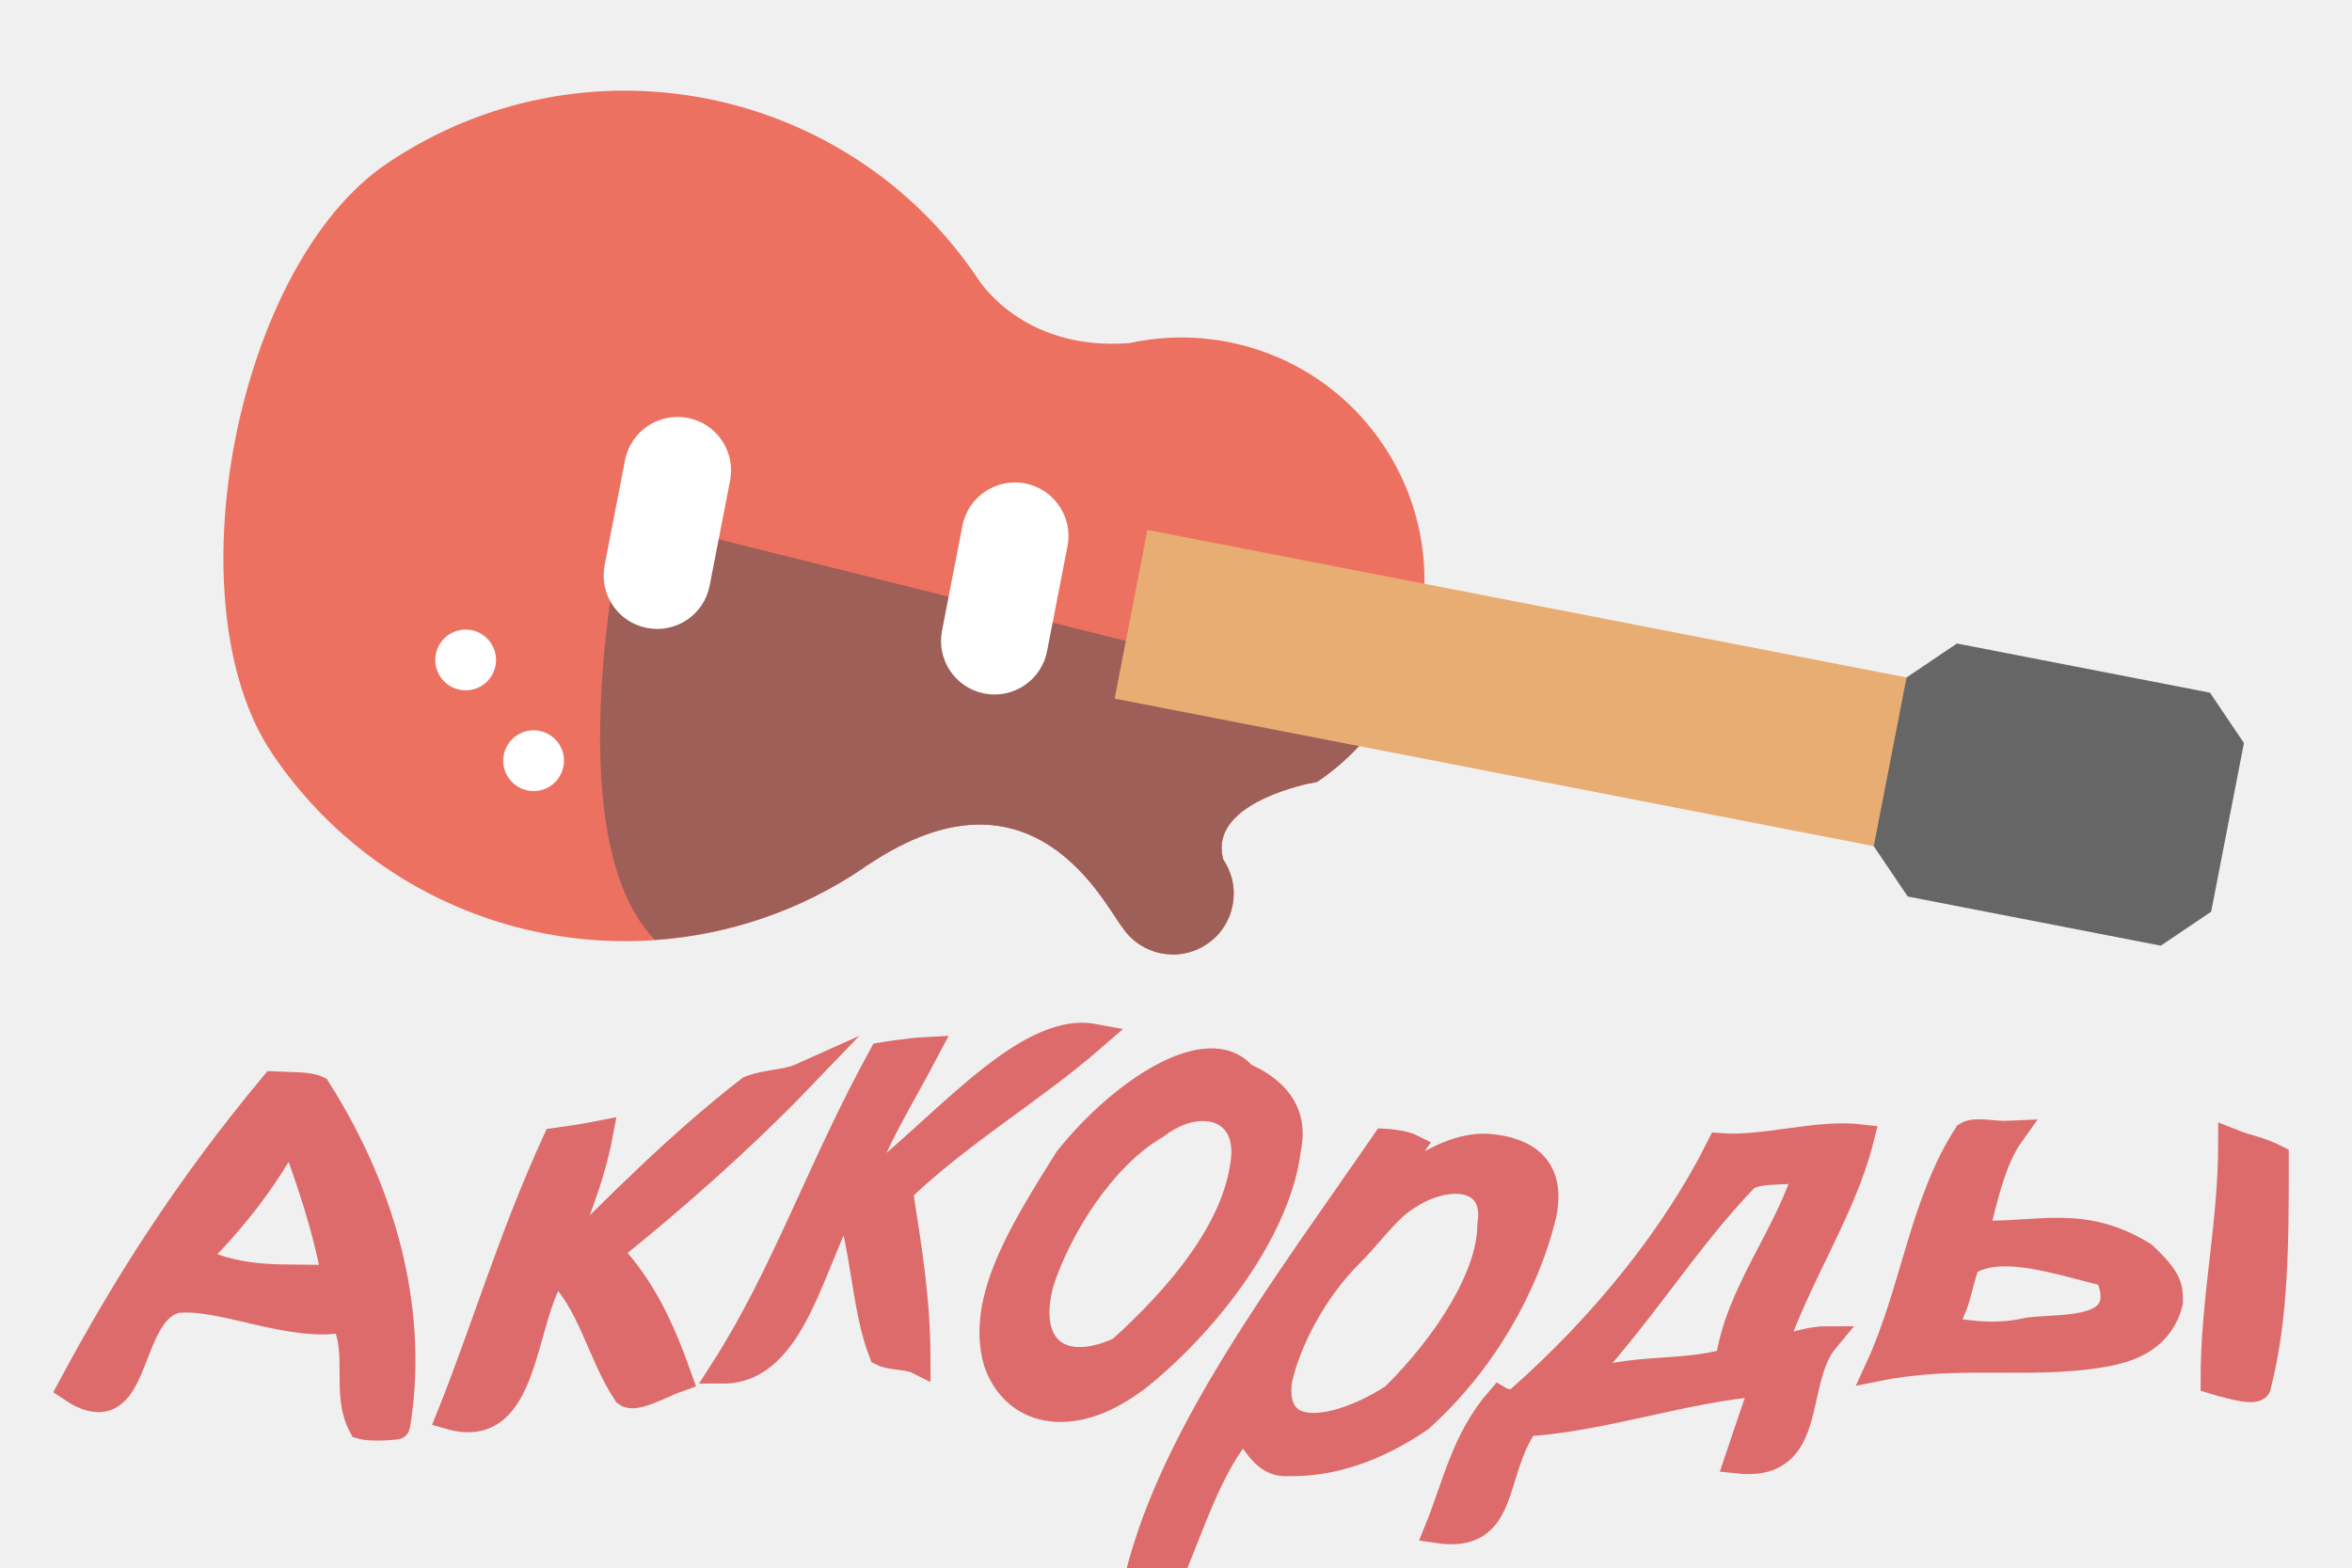
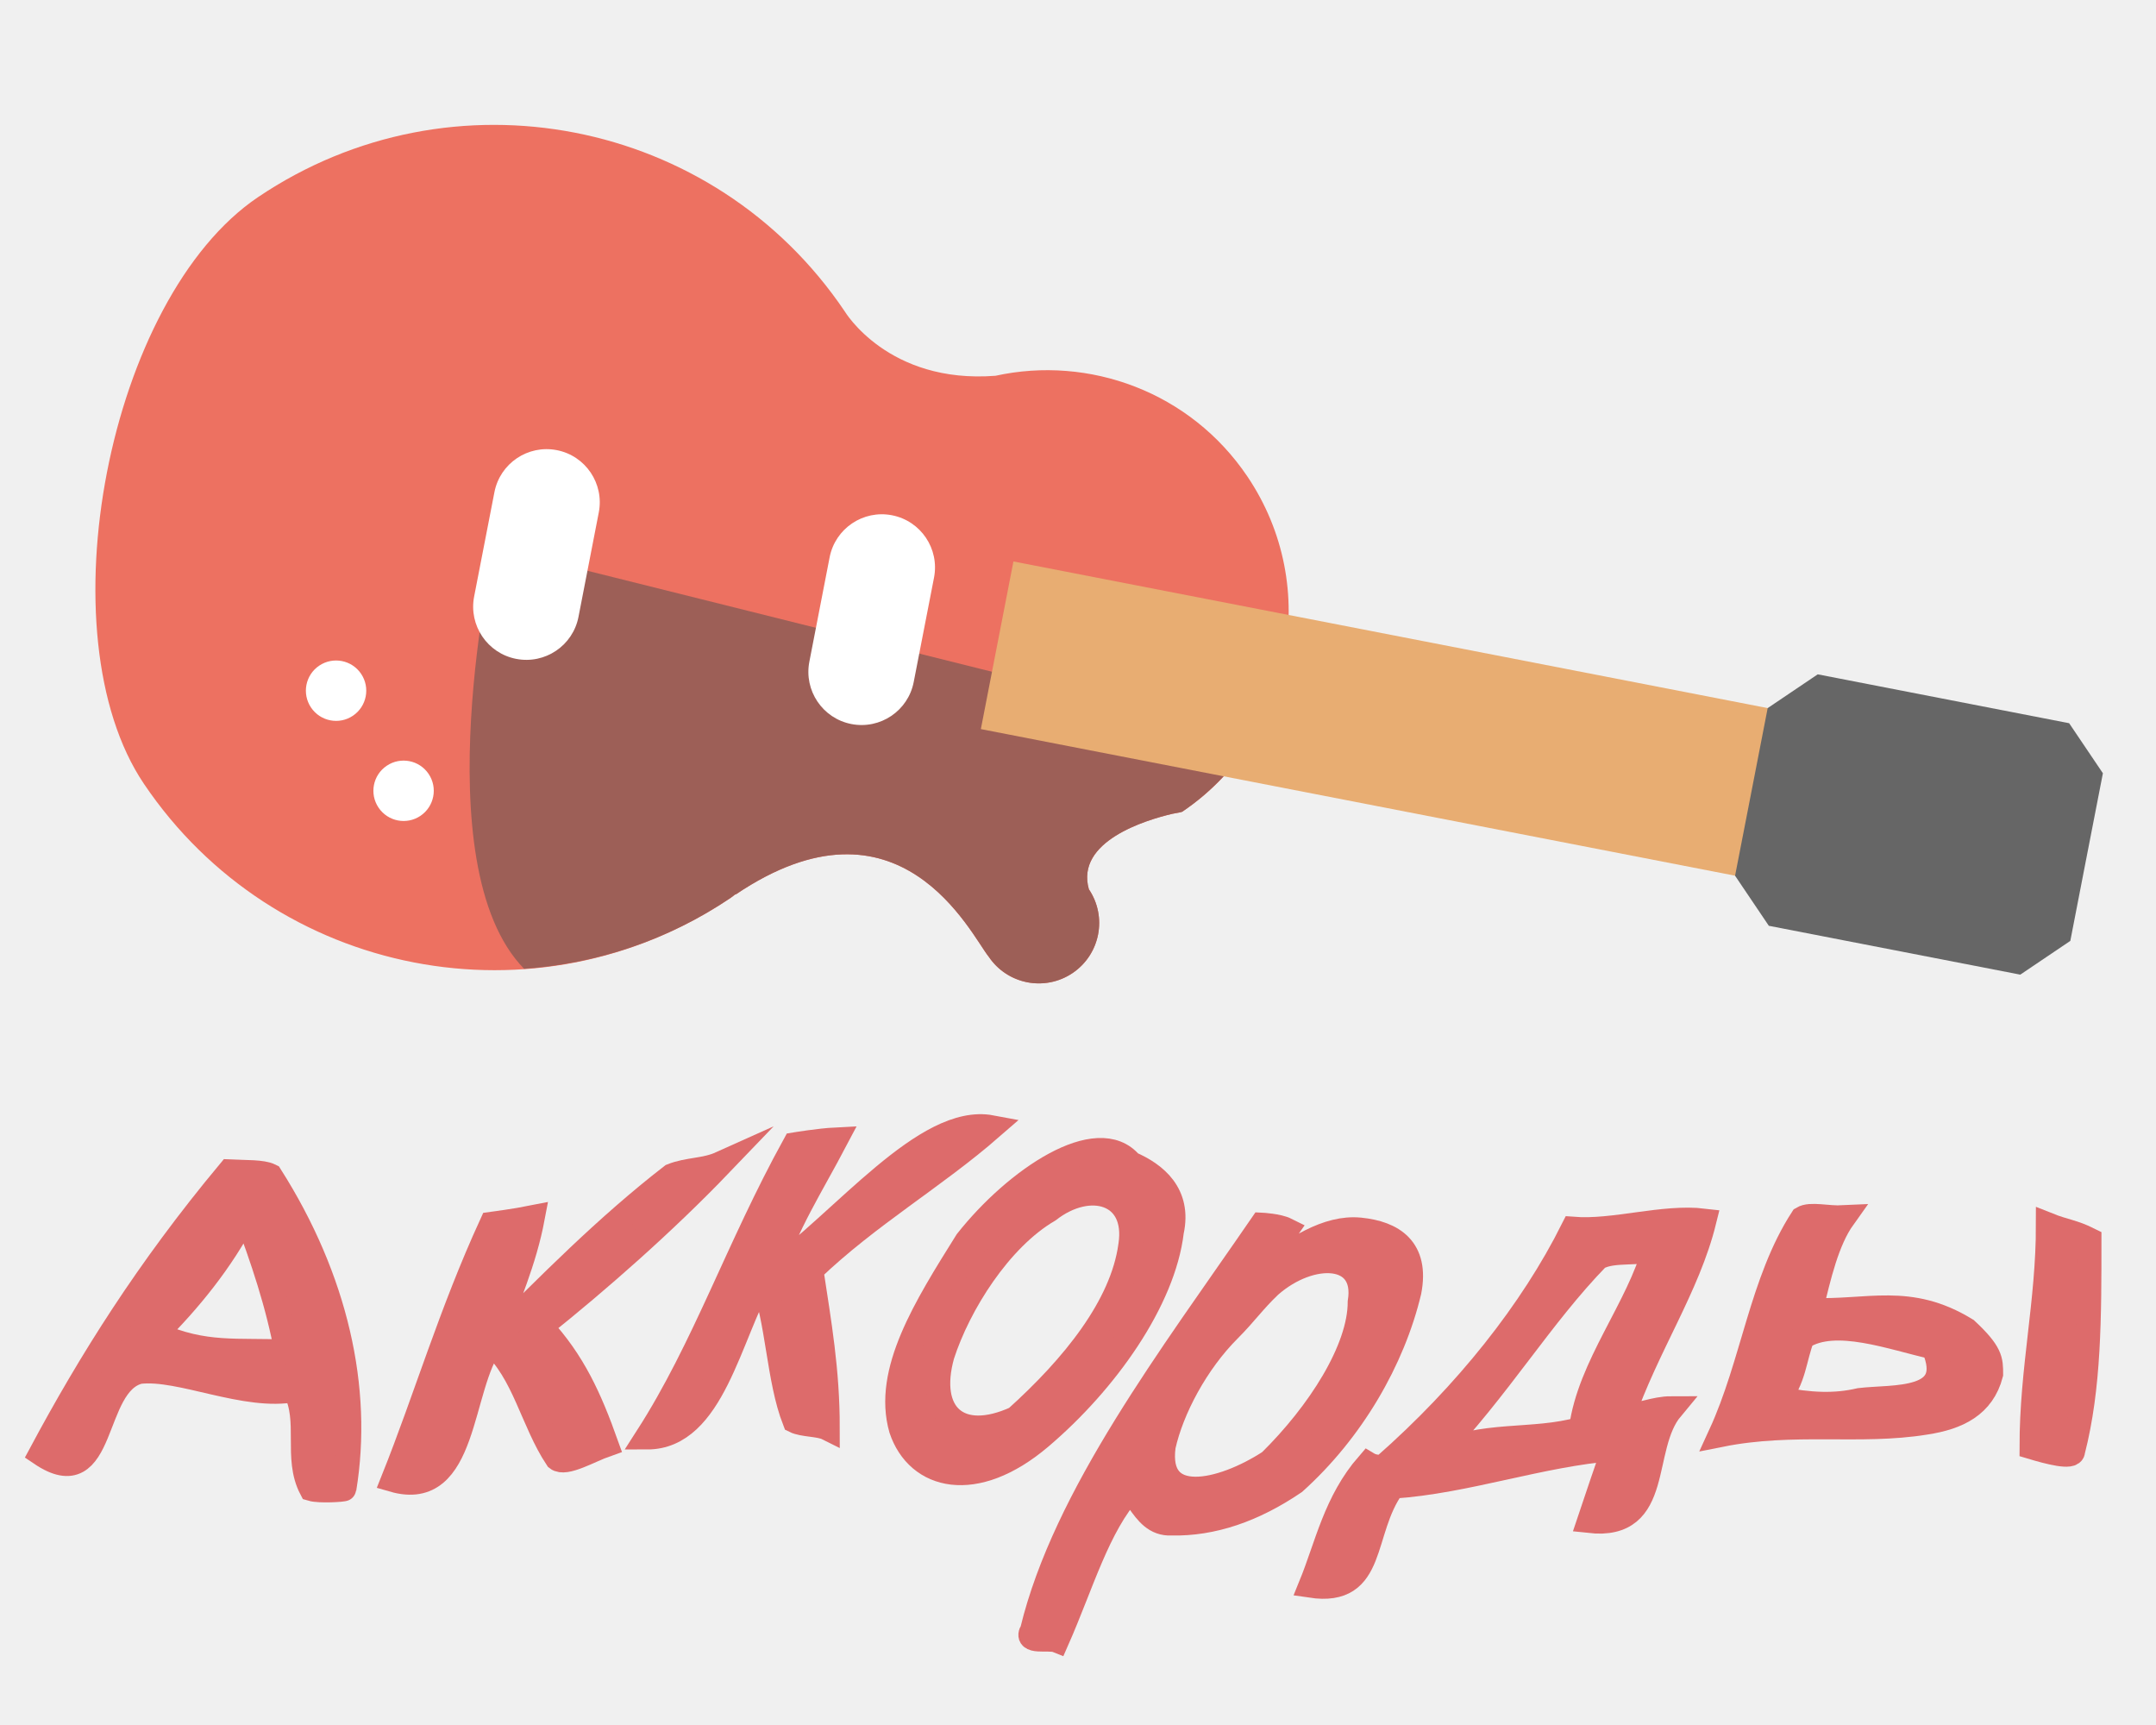
- <svg xmlns="http://www.w3.org/2000/svg" width="120" height="80" style="vertical-align:top;">
-   <g transform="translate(84 -35) rotate(56) scale(1.55 1.55)">
+ <svg xmlns="http://www.w3.org/2000/svg" width="100" height="80">
+   <g transform="translate(70 -30) rotate(56) scale(1.4 1.4)">
    <path style="fill-rule:evenodd;clip-rule:evenodd;fill:#ED7161;" d="M34.399,40c-1.569-0.516-0.846-2.848-0.524-3.692c0.077-0.17,0.125-0.29,0.125-0.307C34,31.582,30.418,28,26,28c-3.376,0-6.258,2.094-7.432,5.053C16.803,36.164,14,36.001,14,36.001C6.268,36.001,0,42.269,0,50c0,5.982,8.018,14.001,14,14.001c7.731,0,14-6.269,14-14.001c0-0.068-0.009-0.134-0.01-0.202L28,49.801c0-6.571,5.463-5.719,6.399-5.801c1.105,0,2-0.895,2-1.999C36.399,40.896,35.505,40,34.399,40z" />
    <path style="fill-rule:evenodd;clip-rule:evenodd;fill:#9D5F57;" d="M27.988,49.797L28,49.801c0-6.571,5.463-5.719,6.399-5.801c1.105,0,2-0.895,2-1.999c0-1.105-0.895-2.001-2-2.001c-1.569-0.516-0.846-2.846-0.525-3.691C33.953,36.135,34,36.019,34,36.001c0-1.193-0.269-2.321-0.736-3.338C29.667,35.9,14,50,14,50s7.375,7.85,12.121,6.986C27.309,54.928,28,52.547,28,50C28,49.932,27.989,49.866,27.988,49.797z" />
    <path style="fill:#fff;" d="M25.463,40.972l-2.491-2.492c-0.688-0.688-1.803-0.688-2.491,0c-0.688,0.688-0.688,1.804,0,2.492l2.491,2.49c0.688,0.688,1.804,0.688,2.491,0C26.151,42.774,26.151,41.659,25.463,40.972z" />
    <path style="fill:#fff;" d="M17.463,48.972l-2.491-2.491c-0.688-0.688-1.803-0.688-2.49,0c-0.688,0.688-0.688,1.803,0,2.491l2.49,2.49c0.688,0.688,1.804,0.688,2.491,0C18.151,50.774,18.151,49.659,17.463,48.972z" />
    <path style="fill-rule:evenodd;clip-rule:evenodd;fill:#fff;" d="M15,55.998c-0.553,0-1,0.448-1,1.001c0,0.552,0.447,0.999,1,0.999c0.552,0,1-0.447,1-0.999C16,56.446,15.552,55.998,15,55.998z M19,55.998c-0.553,0-1,0.448-1,1.001c0,0.552,0.447,0.999,1,0.999c0.552,0,1-0.447,1-0.999C20,56.446,19.552,55.998,19,55.998z" />
    <polygon style="fill-rule:evenodd;clip-rule:evenodd;fill:#E8AD72;" points="43,17 24,36 28,40 47,21" />
    <polygon style="fill-rule:evenodd;clip-rule:evenodd;fill:#666;" transform="translate(-10 10)" points="62,2.001 60,0 58,0 52,6 52,8 54,10 56,12.001 58,12.001 64,6 64,4" />
  </g>
-   <g style="stroke-miterlimit:10;stroke-width:3px" transform="scale(0.45 0.45) translate(-7 50)" fill="#dd6b6b" stroke="#dd6b6b" stroke-width="2">
+   <g style="stroke-miterlimit:10;stroke-width:3px" transform="scale(0.38 0.38) translate(-10 70)" fill="#dd6b6b" stroke="#dd6b6b" stroke-width="2">
    <path d="M38,73C28,85,21,96.2,15,107.4c8,5.4,6-8.5,12-10c5-0.6,13,3.4,19,2.2c2,3.8,0,8.3,2,12.1c1,0.3,4,0.1,4,0c2-12.2-1-25.6-9-38.2C42,73,40,73.1,38,73L38,73z M29,92.8c4-4,8-8.8,11-14.6c2,5.2,4,11.2,5,16.8C39,94.7,35,95.5,29,92.8L29,92.8z" />
    <path d="M98,72c-2,0.9-4,0.7-6,1.5c-8,6.2-15,13.3-22,20.3c2-5.4,4-9.9,5-15.2c-2,0.4-5,0.8-5,0.8c-5,10.9-8,21.2-12,31.2c9,2.6,8-11.3,12-16.7c4,3.6,5,9.6,8,14.1c1,0.8,4-1,6-1.7c-2-5.6-4-10.1-8-14.4C83,86.3,91,79.3,98,72L98,72z" />
    <path d="M131,67.6c-8-1.5-18,11.4-27,17.9c2-6.1,5-10.7,8-16.4c-2,0.1-5,0.6-5,0.6c-7,12.7-11,24.8-18,35.7c8,0,10-12.5,14-19.4c2,5.1,2,12.3,4,17.4c1,0.5,3,0.4,4,0.9c0-7.1-1-12.7-2-19.3C116,78.3,124,73.7,131,67.6L131,67.6z" />
    <path d="M148,72c-4-4.8-14,1.9-20,9.5c-5,8-10,15.9-8,22.9c2,6,9,7.8,17,1c8-6.8,15-16.7,16-25.1C154,75.7,151,73.3,148,72L148,72z M134,103.1c-7,3.2-11-0.5-9-7.7c2-6.2,7-14.2,13-17.7c5-3.9,11-2.2,10,4.3C147,89.4,141,96.8,134,103.1C134,103.1,134,103.1,134,103.1z" />
    <path d="M176,80.1c-4-0.4-8,2.3-12,5.3c1-1.5,2-3.9,3-5.3c-1-0.5-3-0.6-3-0.6c-11,16-24,33-28,49.5c-1,1.6,2,0.8,3,1.2c3-6.8,5-14,9-18.4c3-3.7,1,0.4,1,1.4c1,1.4,2,2.8,4,2.7c5,0.1,10-1.6,15-5c7-6.3,12-14.9,14-23.3C183,82.4,180,80.5,176,80.1L176,80.1z M165,108.4c-6,3.9-14,5.6-13-1.9c1-4.5,4-10.2,8-14.2c2-2,3-3.5,5-5.4c5-4.4,12-4.2,11,2C176,94.7,171,102.5,165,108.4L165,108.4z" />
    <path d="M218,79c-5-0.6-11,1.4-16,1c-5,10-13,20.1-23,28.9c-1,0.4-2-0.2-2-0.2c-4,4.6-5,9.9-7,14.8c8,1.2,6-6.6,10-12.1c9-0.6,18-3.9,27-4.6c-1,2.9-2,5.8-3,8.8c9,1,6-8.9,10-13.7c-2,0-4,0.9-6,1.1C211,94.3,216,87.1,218,79L218,79z M203,104.4c-6,1.7-12,0.3-18,3.3c8-8.4,13-17,20-24.2c2-1.1,5-0.3,7-1.2C210,89.7,204,96.7,203,104.4L203,104.4z" />
    <path d="M260,79.5c0,9.5-2,17.5-2,27.1c2,0.6,5,1.4,5,0.5c2-7.8,2-16.3,2-25.8C263,80.3,262,80.3,260,79.5C260,79.5,260,79.5,260,79.5z" />
    <path d="M250,92.3c-7-4.3-12-2.1-19-2.4c1-4.2,2-8.5,4-11.3c-2,0.1-4-0.5-5,0.1c-5,7.7-6,17.7-10,26.4c9-1.8,17-0.2,25-1.5c4-0.6,7-2.1,8-5.9C253,96,253,95.1,250,92.3C250,92.3,250,92.3,250,92.3z M237,100.9c-3,0.7-6,0.6-10-0.2c2-2.3,2-5,3-7.5c4-2.6,11,0.1,16,1.2C249,101.3,241,100.4,237,100.9L237,100.9z" />
  </g>
</svg>
